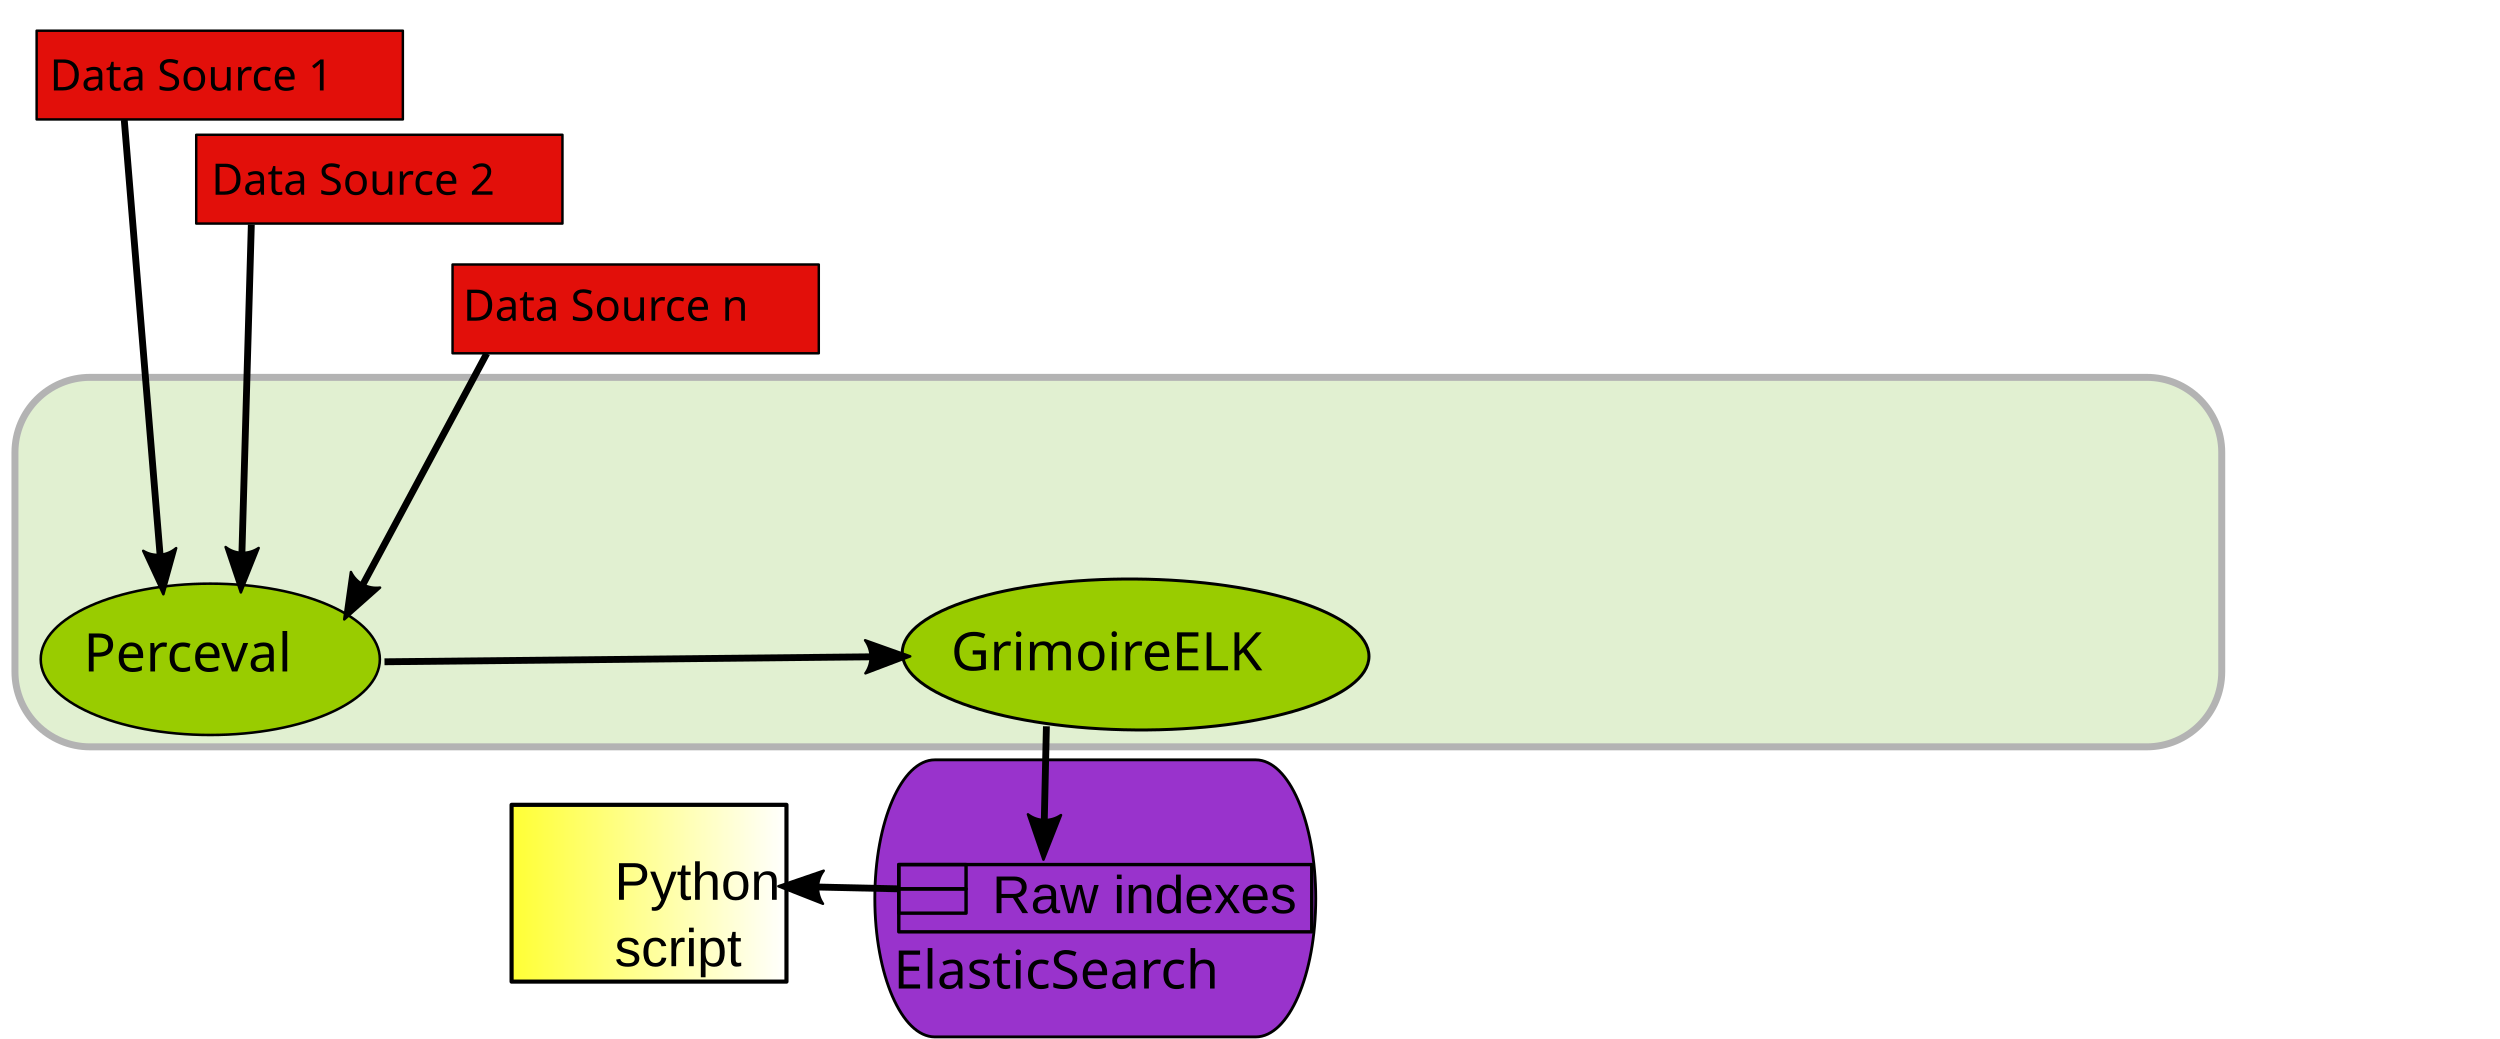
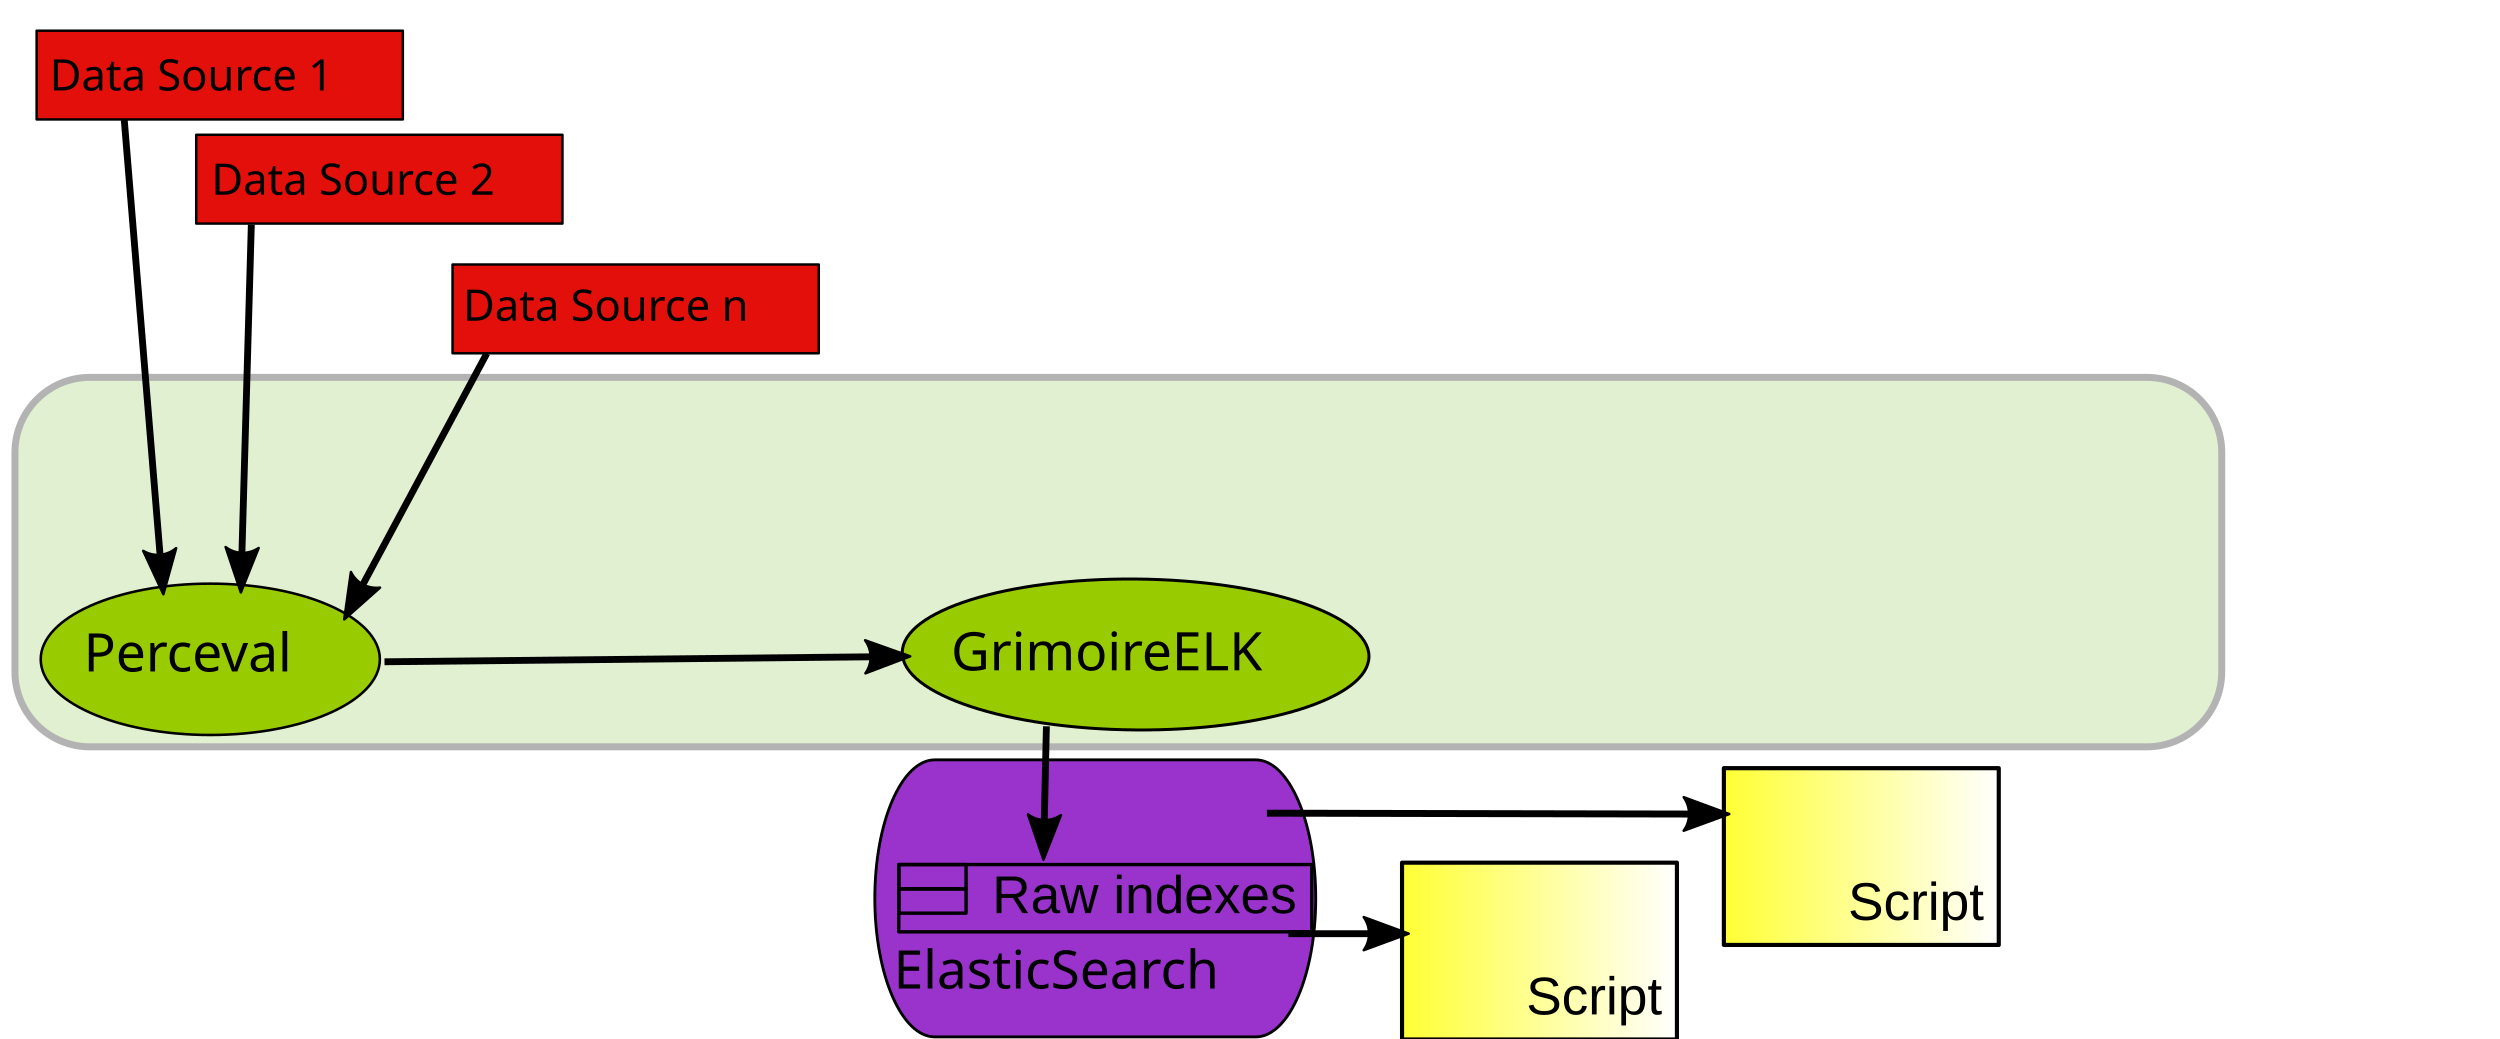
<svg xmlns="http://www.w3.org/2000/svg" xmlns:xlink="http://www.w3.org/1999/xlink" width="364.905mm" height="151.558mm" viewBox="0 0 364.905 151.558" version="1.1" id="svg8" style="enable-background:new">
  <defs id="defs2">
+     <marker orient="auto" refY="0" refX="0" id="marker1707" style="overflow:visible">
+       <path id="path1705" style="fill:#000000;fill-opacity:1;fill-rule:evenodd;stroke:#000000;stroke-width:0.625;stroke-linejoin:round;stroke-opacity:1" d="M 8.719,4.034 -2.207,0.016 8.719,-4.002 c -1.745,2.372 -1.735,5.617 -6e-7,8.035 z" transform="scale(-0.6)" />
+     </marker>
    <marker style="overflow:visible" id="marker1703" refX="0" refY="0" orient="auto">
      <path transform="scale(-0.6)" d="M 8.719,4.034 -2.207,0.016 8.719,-4.002 c -1.745,2.372 -1.735,5.617 -6e-7,8.035 z" style="fill:#000000;fill-opacity:1;fill-rule:evenodd;stroke:#000000;stroke-width:0.625;stroke-linejoin:round;stroke-opacity:1" id="path1701" />
    </marker>
    <marker orient="auto" refY="0" refX="0" id="marker1273" style="overflow:visible">
      <path id="path1271" style="fill:#000000;fill-opacity:1;fill-rule:evenodd;stroke:#000000;stroke-width:0.625;stroke-linejoin:round;stroke-opacity:1" d="M 8.719,4.034 -2.207,0.016 8.719,-4.002 c -1.745,2.372 -1.735,5.617 -6e-7,8.035 z" transform="scale(-0.6)" />
    </marker>
    <marker style="overflow:visible" id="marker2235" refX="0" refY="0" orient="auto">
      <path transform="scale(0.6)" d="M 8.719,4.034 -2.207,0.016 8.719,-4.002 c -1.745,2.372 -1.735,5.617 -6e-7,8.035 z" style="fill:#000000;fill-opacity:1;fill-rule:evenodd;stroke:#000000;stroke-width:0.625;stroke-linejoin:round;stroke-opacity:1" id="path2233" />
    </marker>
    <linearGradient id="linearGradient1700">
      <stop style="stop-color:#ffff33;stop-opacity:1;" offset="0" id="stop1696" />
      <stop style="stop-color:#ffff33;stop-opacity:0;" offset="1" id="stop1698" />
    </linearGradient>
    <marker style="overflow:visible" id="marker9514" refX="0" refY="0" orient="auto">
      <path transform="scale(-0.6)" d="M 8.719,4.034 -2.207,0.016 8.719,-4.002 c -1.745,2.372 -1.735,5.617 -6e-7,8.035 z" style="fill:#000000;fill-opacity:1;fill-rule:evenodd;stroke:#000000;stroke-width:0.625;stroke-linejoin:round;stroke-opacity:1" id="path9512" />
    </marker>
    <marker orient="auto" refY="0" refX="0" id="marker9294" style="overflow:visible">
      <path id="path9292" style="fill:#000000;fill-opacity:1;fill-rule:evenodd;stroke:#000000;stroke-width:0.625;stroke-linejoin:round;stroke-opacity:1" d="M 8.719,4.034 -2.207,0.016 8.719,-4.002 c -1.745,2.372 -1.735,5.617 -6e-7,8.035 z" transform="scale(-0.6)" />
    </marker>
    <marker style="overflow:visible" id="marker9080" refX="0" refY="0" orient="auto">
      <path transform="scale(-0.6)" d="M 8.719,4.034 -2.207,0.016 8.719,-4.002 c -1.745,2.372 -1.735,5.617 -6e-7,8.035 z" style="fill:#000000;fill-opacity:1;fill-rule:evenodd;stroke:#000000;stroke-width:0.625;stroke-linejoin:round;stroke-opacity:1" id="path9078" />
    </marker>
    <marker style="overflow:visible" id="marker8872" refX="0" refY="0" orient="auto">
      <path transform="scale(-0.6)" d="M 8.719,4.034 -2.207,0.016 8.719,-4.002 c -1.745,2.372 -1.735,5.617 -6e-7,8.035 z" style="fill:#000000;fill-opacity:1;fill-rule:evenodd;stroke:#000000;stroke-width:0.625;stroke-linejoin:round;stroke-opacity:1" id="path8870" />
    </marker>
    <marker style="overflow:visible" id="marker8670" refX="0" refY="0" orient="auto">
      <path transform="scale(-0.6)" d="M 8.719,4.034 -2.207,0.016 8.719,-4.002 c -1.745,2.372 -1.735,5.617 -6e-7,8.035 z" style="fill:#000000;fill-opacity:1;fill-rule:evenodd;stroke:#000000;stroke-width:0.625;stroke-linejoin:round;stroke-opacity:1" id="path8668" />
    </marker>
    <marker orient="auto" refY="0" refX="0" id="marker8474" style="overflow:visible">
      <path id="path8472" style="fill:#000000;fill-opacity:1;fill-rule:evenodd;stroke:#000000;stroke-width:0.625;stroke-linejoin:round;stroke-opacity:1" d="M 8.719,4.034 -2.207,0.016 8.719,-4.002 c -1.745,2.372 -1.735,5.617 -6e-7,8.035 z" transform="scale(-0.6)" />
    </marker>
    <marker style="overflow:visible" id="marker8284" refX="0" refY="0" orient="auto">
      <path transform="scale(-0.6)" d="M 8.719,4.034 -2.207,0.016 8.719,-4.002 c -1.745,2.372 -1.735,5.617 -6e-7,8.035 z" style="fill:#000000;fill-opacity:1;fill-rule:evenodd;stroke:#000000;stroke-width:0.625;stroke-linejoin:round;stroke-opacity:1" id="path8282" />
    </marker>
    <marker orient="auto" refY="0" refX="0" id="marker8100" style="overflow:visible">
      <path id="path8098" style="fill:#000000;fill-opacity:1;fill-rule:evenodd;stroke:#000000;stroke-width:0.625;stroke-linejoin:round;stroke-opacity:1" d="M 8.719,4.034 -2.207,0.016 8.719,-4.002 c -1.745,2.372 -1.735,5.617 -6e-7,8.035 z" transform="scale(-0.6)" />
    </marker>
    <marker orient="auto" refY="0" refX="0" id="TriangleOutM" style="overflow:visible">
      <path id="path5108" d="M 5.77,0 -2.88,5 V -5 Z" style="fill:#000000;fill-opacity:1;fill-rule:evenodd;stroke:#000000;stroke-width:1pt;stroke-opacity:1" transform="scale(0.4)" />
    </marker>
    <marker orient="auto" refY="0" refX="0" id="marker6744" style="overflow:visible">
      <path id="path6742" style="fill:#000000;fill-opacity:1;fill-rule:evenodd;stroke:#000000;stroke-width:0.625;stroke-linejoin:round;stroke-opacity:1" d="M 8.719,4.034 -2.207,0.016 8.719,-4.002 c -1.745,2.372 -1.735,5.617 -6e-7,8.035 z" transform="matrix(-1.1,0,0,-1.1,-1.1,0)" />
    </marker>
    <marker orient="auto" refY="0" refX="0" id="marker6628" style="overflow:visible">
      <path id="path6626" style="fill:#000000;fill-opacity:1;fill-rule:evenodd;stroke:#000000;stroke-width:0.625;stroke-linejoin:round;stroke-opacity:1" d="M 8.719,4.034 -2.207,0.016 8.719,-4.002 c -1.745,2.372 -1.735,5.617 -6e-7,8.035 z" transform="matrix(-1.1,0,0,-1.1,-1.1,0)" />
    </marker>
    <marker orient="auto" refY="0" refX="0" id="marker6518" style="overflow:visible">
      <path id="path6516" style="fill:#000000;fill-opacity:1;fill-rule:evenodd;stroke:#000000;stroke-width:0.625;stroke-linejoin:round;stroke-opacity:1" d="M 8.719,4.034 -2.207,0.016 8.719,-4.002 c -1.745,2.372 -1.735,5.617 -6e-7,8.035 z" transform="matrix(1.1,0,0,1.1,1.1,0)" />
    </marker>
    <marker orient="auto" refY="0" refX="0" id="marker6414" style="overflow:visible">
      <path id="path6412" style="fill:#000000;fill-opacity:1;fill-rule:evenodd;stroke:#000000;stroke-width:0.625;stroke-linejoin:round;stroke-opacity:1" d="M 8.719,4.034 -2.207,0.016 8.719,-4.002 c -1.745,2.372 -1.735,5.617 -6e-7,8.035 z" transform="matrix(-1.1,0,0,-1.1,-1.1,0)" />
    </marker>
    <marker orient="auto" refY="0" refX="0" id="marker6316" style="overflow:visible">
      <path id="path6314" style="fill:#000000;fill-opacity:1;fill-rule:evenodd;stroke:#000000;stroke-width:0.625;stroke-linejoin:round;stroke-opacity:1" d="M 8.719,4.034 -2.207,0.016 8.719,-4.002 c -1.745,2.372 -1.735,5.617 -6e-7,8.035 z" transform="matrix(-1.1,0,0,-1.1,-1.1,0)" />
    </marker>
    <marker orient="auto" refY="0" refX="0" id="marker6224" style="overflow:visible">
      <path id="path6222" style="fill:#000000;fill-opacity:1;fill-rule:evenodd;stroke:#000000;stroke-width:0.625;stroke-linejoin:round;stroke-opacity:1" d="M 8.719,4.034 -2.207,0.016 8.719,-4.002 c -1.745,2.372 -1.735,5.617 -6e-7,8.035 z" transform="matrix(-1.1,0,0,-1.1,-1.1,0)" />
    </marker>
    <marker orient="auto" refY="0" refX="0" id="marker5962" style="overflow:visible">
      <path id="path5960" style="fill:#000000;fill-opacity:1;fill-rule:evenodd;stroke:#000000;stroke-width:0.625;stroke-linejoin:round;stroke-opacity:1" d="M 8.719,4.034 -2.207,0.016 8.719,-4.002 c -1.745,2.372 -1.735,5.617 -6e-7,8.035 z" transform="matrix(-1.1,0,0,-1.1,-1.1,0)" />
    </marker>
    <marker orient="auto" refY="0" refX="0" id="Arrow2Lstart" style="overflow:visible">
      <path id="path4981" style="fill:#000000;fill-opacity:1;fill-rule:evenodd;stroke:#000000;stroke-width:0.625;stroke-linejoin:round;stroke-opacity:1" d="M 8.719,4.034 -2.207,0.016 8.719,-4.002 c -1.745,2.372 -1.735,5.617 -6e-7,8.035 z" transform="matrix(1.1,0,0,1.1,1.1,0)" />
    </marker>
    <marker orient="auto" refY="0" refX="0" id="marker5810" style="overflow:visible">
      <path id="path5808" style="fill:#000000;fill-opacity:1;fill-rule:evenodd;stroke:#000000;stroke-width:0.625;stroke-linejoin:round;stroke-opacity:1" d="M 8.719,4.034 -2.207,0.016 8.719,-4.002 c -1.745,2.372 -1.735,5.617 -6e-7,8.035 z" transform="matrix(-1.1,0,0,-1.1,-1.1,0)" />
    </marker>
    <marker orient="auto" refY="0" refX="0" id="marker5742" style="overflow:visible">
      <path id="path5740" style="fill:#000000;fill-opacity:1;fill-rule:evenodd;stroke:#000000;stroke-width:0.625;stroke-linejoin:round;stroke-opacity:1" d="M 8.719,4.034 -2.207,0.016 8.719,-4.002 c -1.745,2.372 -1.735,5.617 -6e-7,8.035 z" transform="matrix(-1.1,0,0,-1.1,-1.1,0)" />
    </marker>
    <marker orient="auto" refY="0" refX="0" id="marker5680" style="overflow:visible">
      <path id="path5678" style="fill:#000000;fill-opacity:1;fill-rule:evenodd;stroke:#000000;stroke-width:0.625;stroke-linejoin:round;stroke-opacity:1" d="M 8.719,4.034 -2.207,0.016 8.719,-4.002 c -1.745,2.372 -1.735,5.617 -6e-7,8.035 z" transform="matrix(-1.1,0,0,-1.1,-1.1,0)" />
    </marker>
    <marker orient="auto" refY="0" refX="0" id="marker5624" style="overflow:visible">
      <path id="path5622" style="fill:#000000;fill-opacity:1;fill-rule:evenodd;stroke:#000000;stroke-width:0.625;stroke-linejoin:round;stroke-opacity:1" d="M 8.719,4.034 -2.207,0.016 8.719,-4.002 c -1.745,2.372 -1.735,5.617 -6e-7,8.035 z" transform="matrix(-1.1,0,0,-1.1,-1.1,0)" />
    </marker>
    <marker orient="auto" refY="0" refX="0" id="marker5574" style="overflow:visible">
      <path id="path5572" style="fill:#000000;fill-opacity:1;fill-rule:evenodd;stroke:#000000;stroke-width:0.625;stroke-linejoin:round;stroke-opacity:1" d="M 8.719,4.034 -2.207,0.016 8.719,-4.002 c -1.745,2.372 -1.735,5.617 -6e-7,8.035 z" transform="matrix(-1.1,0,0,-1.1,-1.1,0)" />
    </marker>
    <marker orient="auto" refY="0" refX="0" id="marker5530" style="overflow:visible">
      <path id="path5528" style="fill:#000000;fill-opacity:1;fill-rule:evenodd;stroke:#000000;stroke-width:0.625;stroke-linejoin:round;stroke-opacity:1" d="M 8.719,4.034 -2.207,0.016 8.719,-4.002 c -1.745,2.372 -1.735,5.617 -6e-7,8.035 z" transform="matrix(-1.1,0,0,-1.1,-1.1,0)" />
    </marker>
    <marker orient="auto" refY="0" refX="0" id="Arrow2Lend" style="overflow:visible">
      <path id="path4984" style="fill:#000000;fill-opacity:1;fill-rule:evenodd;stroke:#000000;stroke-width:0.625;stroke-linejoin:round;stroke-opacity:1" d="M 8.719,4.034 -2.207,0.016 8.719,-4.002 c -1.745,2.372 -1.735,5.617 -6e-7,8.035 z" transform="matrix(-1.1,0,0,-1.1,-1.1,0)" />
    </marker>
    <marker orient="auto" refY="0" refX="0" id="Arrow1Lend" style="overflow:visible">
      <path id="path4966" d="M 0,0 5,-5 -12.5,0 5,5 Z" style="fill:#000000;fill-opacity:1;fill-rule:evenodd;stroke:#000000;stroke-width:1pt;stroke-opacity:1" transform="matrix(-0.8,0,0,-0.8,-10,0)" />
    </marker>
    <filter style="color-interpolation-filters:sRGB" id="filter3784">
      <feBlend mode="normal" in2="BackgroundImage" id="feBlend3786" />
    </filter>
    <filter style="color-interpolation-filters:sRGB" id="filter3784-3">
      <feBlend mode="normal" in2="BackgroundImage" id="feBlend3786-8" />
    </filter>
    <filter style="color-interpolation-filters:sRGB" id="filter3784-8">
      <feBlend mode="normal" in2="BackgroundImage" id="feBlend3786-0" />
    </filter>
    <marker orient="auto" refY="0" refX="0" id="Arrow2Lend-0" style="overflow:visible">
      <path id="path4984-8" style="fill:#000000;fill-opacity:1;fill-rule:evenodd;stroke:#000000;stroke-width:0.625;stroke-linejoin:round;stroke-opacity:1" d="M 8.719,4.034 -2.207,0.016 8.719,-4.002 c -1.745,2.372 -1.735,5.617 -6e-7,8.035 z" transform="matrix(-1.1,0,0,-1.1,-1.1,0)" />
    </marker>
-     <linearGradient xlink:href="#linearGradient1700" id="linearGradient310" gradientUnits="userSpaceOnUse" x1="335.812" y1="130.481" x2="376.678" y2="130.481" gradientTransform="matrix(0.9939932,0,0,1.478296,-312.6716,-49.58963)" />
+     <linearGradient xlink:href="#linearGradient1700" id="linearGradient3346" gradientUnits="userSpaceOnUse" gradientTransform="matrix(0.9939932,0,0,1.478296,-179.3724,-104.1693)" x1="335.812" y1="130.481" x2="376.678" y2="130.481" />
+     <linearGradient xlink:href="#linearGradient1700" id="linearGradient524" gradientUnits="userSpaceOnUse" gradientTransform="matrix(0.9939932,0,0,1.478296,-179.3724,-104.1693)" x1="335.812" y1="130.481" x2="376.678" y2="130.481" />
  </defs>
  <g id="layer1" transform="translate(-11.77302,-12.74219)">
    <g id="g4084" transform="translate(-4.628571,-4.435714)">
      <rect rx="8.764" ry="20.221" y="128.086" x="144.093" height="40.442" width="64.356" id="use3968-4" style="fill:#9933cc;fill-opacity:1;fill-rule:evenodd;stroke:#000000;stroke-width:0.416;stroke-linecap:butt;stroke-linejoin:round;stroke-miterlimit:4;stroke-dasharray:none;stroke-dashoffset:0;stroke-opacity:1" />
      <text id="text3721" y="161.467" x="146.837" style="font-style:normal;font-variant:normal;font-weight:normal;font-stretch:normal;font-size:7.761px;line-height:125%;font-family:'Arial Black';-inkscape-font-specification:'Arial Black, Normal';font-variant-ligatures:normal;font-variant-caps:normal;font-variant-numeric:normal;font-feature-settings:normal;text-align:start;letter-spacing:0px;word-spacing:0px;writing-mode:lr-tb;text-anchor:start;fill:#000000;fill-opacity:1;stroke:none;stroke-width:0.265px;stroke-linecap:butt;stroke-linejoin:miter;stroke-opacity:1" xml:space="preserve">
        <tspan style="stroke-width:0.265px" y="161.467" x="146.837" id="tspan3719">ElasticSearch</tspan>
      </text>
    </g>
    <rect style="opacity:0.3;fill:#99cc66;fill-opacity:1;fill-rule:evenodd;stroke:#000000;stroke-width:1.017;stroke-linecap:butt;stroke-linejoin:round;stroke-miterlimit:4;stroke-dasharray:none;stroke-dashoffset:0;stroke-opacity:1" id="rect9726" width="322.107" height="53.932" x="13.955" y="67.821" ry="10.959" />
    <text xml:space="preserve" style="font-style:normal;font-variant:normal;font-weight:normal;font-stretch:normal;font-size:11.289px;line-height:125%;font-family:'Arial Black';-inkscape-font-specification:'Arial Black, Normal';font-variant-ligatures:normal;font-variant-caps:normal;font-variant-numeric:normal;text-align:start;letter-spacing:0px;word-spacing:0px;writing-mode:lr-tb;text-anchor:start;fill:#000000;fill-opacity:1;stroke:none;stroke-width:0.265px;stroke-linecap:butt;stroke-linejoin:miter;stroke-opacity:1" x="28.911" y="122.037" id="text3701">
      <tspan id="tspan3699" x="28.911" y="132.158" style="stroke-width:0.265px" />
    </text>
    <g id="g3918" transform="translate(-71.74286,-5.014286)">
      <ellipse ry="11.046" rx="24.751" cy="113.991" cx="114.21" id="path3849" style="color:#000000;clip-rule:nonzero;display:inline;overflow:visible;visibility:visible;opacity:1;isolation:auto;mix-blend-mode:normal;color-interpolation:sRGB;color-interpolation-filters:linearRGB;solid-color:#000000;solid-opacity:1;fill:#99cc00;fill-opacity:1;fill-rule:evenodd;stroke:#000000;stroke-width:0.375;stroke-linecap:butt;stroke-linejoin:miter;stroke-miterlimit:4;stroke-dasharray:none;stroke-dashoffset:0;stroke-opacity:1;color-rendering:auto;image-rendering:auto;shape-rendering:auto;text-rendering:auto;enable-background:accumulate" />
      <text id="text3709" y="115.763" x="95.732" style="font-style:normal;font-variant:normal;font-weight:normal;font-stretch:normal;font-size:7.761px;line-height:125%;font-family:'Arial Black';-inkscape-font-specification:'Arial Black, Normal';font-variant-ligatures:normal;font-variant-caps:normal;font-variant-numeric:normal;font-feature-settings:normal;text-align:start;letter-spacing:0px;word-spacing:0px;writing-mode:lr-tb;text-anchor:start;fill:#000000;fill-opacity:1;stroke:none;stroke-width:0.265px;stroke-linecap:butt;stroke-linejoin:miter;stroke-opacity:1" xml:space="preserve">
        <tspan style="stroke-width:0.265px" y="115.763" x="95.732" id="tspan3707">Perceval</tspan>
      </text>
    </g>
    <g id="g3908" transform="translate(36.31862,-49.90252)">
      <ellipse transform="matrix(0.9999686,0.00792397,0,1,0,0)" ry="11.014" rx="34.062" cy="157.056" cx="141.216" id="path3849-8" style="color:#000000;clip-rule:nonzero;display:inline;overflow:visible;visibility:visible;opacity:1;isolation:auto;mix-blend-mode:normal;color-interpolation:sRGB;color-interpolation-filters:linearRGB;solid-color:#000000;solid-opacity:1;fill:#99cc00;fill-opacity:1;fill-rule:evenodd;stroke:#000000;stroke-width:0.439;stroke-linecap:butt;stroke-linejoin:miter;stroke-miterlimit:4;stroke-dasharray:none;stroke-dashoffset:0;stroke-opacity:1;color-rendering:auto;image-rendering:auto;shape-rendering:auto;text-rendering:auto;enable-background:accumulate" />
      <text id="text3717" y="160.493" x="114.279" style="font-style:normal;font-variant:normal;font-weight:normal;font-stretch:normal;font-size:7.761px;line-height:125%;font-family:'Arial Black';-inkscape-font-specification:'Arial Black, Normal';font-variant-ligatures:normal;font-variant-caps:normal;font-variant-numeric:normal;font-feature-settings:normal;text-align:start;letter-spacing:0px;word-spacing:0px;writing-mode:lr-tb;text-anchor:start;fill:#000000;fill-opacity:1;stroke:none;stroke-width:0.265px;stroke-linecap:butt;stroke-linejoin:miter;stroke-opacity:1" xml:space="preserve">
        <tspan style="stroke-width:0.265px" y="160.493" x="114.279" id="tspan3715">GrimoireELK</tspan>
      </text>
    </g>
    <text xml:space="preserve" style="font-style:normal;font-variant:normal;font-weight:normal;font-stretch:normal;font-size:7.761px;line-height:125%;font-family:'Arial Black';-inkscape-font-specification:'Arial Black, Normal';font-variant-ligatures:normal;font-variant-caps:normal;font-variant-numeric:normal;font-feature-settings:normal;text-align:start;letter-spacing:0px;word-spacing:0px;writing-mode:lr-tb;text-anchor:start;fill:#000000;fill-opacity:1;stroke:none;stroke-width:0.265px;stroke-linecap:butt;stroke-linejoin:miter;stroke-opacity:1" x="127.234" y="161.857" id="text3745">
      <tspan id="tspan3743" x="127.234" y="168.815" style="stroke-width:0.265px" />
    </text>
    <g id="g3837" transform="translate(-3.064097,-81.90682)">
      <rect y="99.126" x="20.183" height="12.955" width="53.457" id="rect3781" style="opacity:1;fill:#e20f0a;fill-opacity:1;fill-rule:evenodd;stroke:#000000;stroke-width:0.359;stroke-linecap:butt;stroke-linejoin:round;stroke-miterlimit:4;stroke-dasharray:none;stroke-dashoffset:0;stroke-opacity:1;filter:url(#filter3784)" />
      <text id="text3749" y="107.854" x="22.092" style="font-style:normal;font-variant:normal;font-weight:normal;font-stretch:normal;font-size:7.761px;line-height:125%;font-family:'Arial Black';-inkscape-font-specification:'Arial Black, Normal';font-variant-ligatures:normal;font-variant-caps:normal;font-variant-numeric:normal;font-feature-settings:normal;text-align:start;letter-spacing:0px;word-spacing:0px;writing-mode:lr-tb;text-anchor:start;fill:#000000;fill-opacity:1;stroke:none;stroke-width:0.265px;stroke-linecap:butt;stroke-linejoin:miter;stroke-opacity:1" xml:space="preserve">
        <tspan style="font-style:normal;font-variant:normal;font-weight:normal;font-stretch:normal;font-size:6.35px;font-family:'Arial Black';-inkscape-font-specification:'Arial Black, Normal';font-variant-ligatures:normal;font-variant-caps:normal;font-variant-numeric:normal;font-feature-settings:normal;text-align:start;writing-mode:lr-tb;text-anchor:start;stroke-width:0.265px" y="107.854" x="22.092" id="tspan3747">Data Source 1</tspan>
      </text>
    </g>
    <g id="g3847" transform="translate(20.63973,-79.05038)">
      <rect y="111.468" x="19.774" height="12.955" width="53.457" id="rect3781-5" style="opacity:1;fill:#e20f0a;fill-opacity:1;fill-rule:evenodd;stroke:#000000;stroke-width:0.359;stroke-linecap:butt;stroke-linejoin:round;stroke-miterlimit:4;stroke-dasharray:none;stroke-dashoffset:0;stroke-opacity:1;filter:url(#filter3784-3)" />
      <text id="text3749-1" y="120.218" x="21.991" style="font-style:normal;font-variant:normal;font-weight:normal;font-stretch:normal;font-size:7.761px;line-height:125%;font-family:'Arial Black';-inkscape-font-specification:'Arial Black, Normal';font-variant-ligatures:normal;font-variant-caps:normal;font-variant-numeric:normal;font-feature-settings:normal;text-align:start;letter-spacing:0px;word-spacing:0px;writing-mode:lr-tb;text-anchor:start;fill:#000000;fill-opacity:1;stroke:none;stroke-width:0.265px;stroke-linecap:butt;stroke-linejoin:miter;stroke-opacity:1" xml:space="preserve">
        <tspan style="font-style:normal;font-variant:normal;font-weight:normal;font-stretch:normal;font-size:6.35px;font-family:'Arial Black';-inkscape-font-specification:'Arial Black, Normal';font-variant-ligatures:normal;font-variant-caps:normal;font-variant-numeric:normal;font-feature-settings:normal;text-align:start;writing-mode:lr-tb;text-anchor:start;stroke-width:0.265px" y="120.218" x="21.991" id="tspan3747-3">Data Source 2</tspan>
      </text>
    </g>
    <g id="g3842" transform="translate(57.6449,-80.43513)">
      <rect y="131.787" x="20.183" height="12.955" width="53.457" id="rect3781-4" style="opacity:1;fill:#e20f0a;fill-opacity:1;fill-rule:evenodd;stroke:#000000;stroke-width:0.359;stroke-linecap:butt;stroke-linejoin:round;stroke-miterlimit:4;stroke-dasharray:none;stroke-dashoffset:0;stroke-opacity:1;filter:url(#filter3784-8)" />
      <text id="text3749-5" y="139.992" x="21.718" style="font-style:normal;font-variant:normal;font-weight:normal;font-stretch:normal;font-size:7.761px;line-height:125%;font-family:'Arial Black';-inkscape-font-specification:'Arial Black, Normal';font-variant-ligatures:normal;font-variant-caps:normal;font-variant-numeric:normal;font-feature-settings:normal;text-align:start;letter-spacing:0px;word-spacing:0px;writing-mode:lr-tb;text-anchor:start;fill:#000000;fill-opacity:1;stroke:none;stroke-width:0.265px;stroke-linecap:butt;stroke-linejoin:miter;stroke-opacity:1" xml:space="preserve">
        <tspan style="font-style:normal;font-variant:normal;font-weight:normal;font-stretch:normal;font-size:6.35px;font-family:'Arial Black';-inkscape-font-specification:'Arial Black, Normal';font-variant-ligatures:normal;font-variant-caps:normal;font-variant-numeric:normal;font-feature-settings:normal;text-align:start;writing-mode:lr-tb;text-anchor:start;stroke-width:0.265px" y="139.992" x="21.718" id="tspan3747-2">Data Source n</tspan>
      </text>
    </g>
    <path style="fill:#000000;fill-opacity:1;fill-rule:evenodd;stroke:#000000;stroke-width:1;stroke-linecap:butt;stroke-linejoin:round;stroke-miterlimit:4;stroke-dasharray:none;stroke-dashoffset:0;stroke-opacity:1;marker-end:url(#marker9514)" d="m 29.91,30.248 c 1.864,22.637 3.727,45.275 5.591,67.913" id="path4154" />
    <path style="fill:#000000;fill-opacity:1;fill-rule:evenodd;stroke:#000000;stroke-width:1;stroke-linecap:butt;stroke-linejoin:round;stroke-miterlimit:4;stroke-dasharray:none;stroke-dashoffset:0;stroke-opacity:1;marker-end:url(#marker9294)" d="m 48.457,45.522 c -0.5,17.455 -1,34.911 -1.5,52.366" id="path5524" />
    <path style="fill:#000000;fill-opacity:1;fill-rule:evenodd;stroke:#000000;stroke-width:1;stroke-linecap:butt;stroke-linejoin:round;stroke-miterlimit:4;stroke-dasharray:none;stroke-dashoffset:0;stroke-opacity:1;marker-end:url(#marker9080)" d="M 82.822,64.341 C 76.095,76.887 69.367,89.433 62.639,101.979" id="path5568" />
    <path style="fill:#000000;fill-opacity:1;fill-rule:evenodd;stroke:#000000;stroke-width:1;stroke-linecap:butt;stroke-linejoin:round;stroke-miterlimit:4;stroke-dasharray:none;stroke-dashoffset:0;stroke-opacity:1;marker-end:url(#marker8100)" d="m 164.508,118.753 c -0.136,6.045 -0.273,12.091 -0.409,18.137" id="path5804" />
    <g id="g1455">
      <text id="text178" y="146.027" x="156.599" style="font-style:normal;font-variant:normal;font-weight:normal;font-stretch:normal;font-size:7.761px;line-height:125%;font-family:Arial;-inkscape-font-specification:'Arial, Normal';font-variant-ligatures:normal;font-variant-caps:normal;font-variant-numeric:normal;font-feature-settings:normal;text-align:start;letter-spacing:0px;word-spacing:0px;writing-mode:lr-tb;text-anchor:start;fill:#000000;fill-opacity:1;stroke:none;stroke-width:0.265px;stroke-linecap:butt;stroke-linejoin:miter;stroke-opacity:1" xml:space="preserve">
        <tspan style="font-style:normal;font-variant:normal;font-weight:normal;font-stretch:normal;font-size:7.761px;font-family:Arial;-inkscape-font-specification:'Arial, Normal';font-variant-ligatures:normal;font-variant-caps:normal;font-variant-numeric:normal;font-feature-settings:normal;text-align:start;writing-mode:lr-tb;text-anchor:start;stroke-width:0.265px" y="146.027" x="156.599" id="tspan176">Raw indexes</tspan>
      </text>
      <rect ry="0" y="138.936" x="142.962" height="9.819" width="60.276" id="rect180" style="fill:none;fill-opacity:1;fill-rule:evenodd;stroke:#000000;stroke-width:0.5;stroke-linecap:butt;stroke-linejoin:round;stroke-miterlimit:4;stroke-dasharray:none;stroke-dashoffset:0;stroke-opacity:1" />
      <rect y="138.936" x="142.962" height="3.546" width="9.819" id="rect1387" style="fill:none;fill-opacity:1;fill-rule:evenodd;stroke:#000000;stroke-width:0.5;stroke-linecap:butt;stroke-linejoin:round;stroke-miterlimit:4;stroke-dasharray:none;stroke-dashoffset:0;stroke-opacity:1" />
      <rect y="142.481" x="142.962" height="3.546" width="9.819" id="rect1387-2" style="fill:none;fill-opacity:1;fill-rule:evenodd;stroke:#000000;stroke-width:0.5;stroke-linecap:butt;stroke-linejoin:round;stroke-miterlimit:4;stroke-dasharray:none;stroke-dashoffset:0;stroke-opacity:1;enable-background:new" />
    </g>
-     <g id="g1650" transform="translate(65.07274,-0.1791512)">
-       <rect ry="0" y="130.397" x="21.372" height="25.804" width="40.123" id="rect1682-5" style="fill:url(#linearGradient310);fill-opacity:1;fill-rule:evenodd;stroke:#000000;stroke-width:0.606;stroke-linecap:butt;stroke-linejoin:round;stroke-miterlimit:4;stroke-dasharray:none;stroke-dashoffset:0;stroke-opacity:1" />
-       <text id="text1686-6" y="144.256" x="36.41" style="font-style:normal;font-variant:normal;font-weight:normal;font-stretch:normal;font-size:7.761px;line-height:125%;font-family:Arial;-inkscape-font-specification:'Arial, Normal';font-variant-ligatures:normal;font-variant-caps:normal;font-variant-numeric:normal;font-feature-settings:normal;text-align:start;letter-spacing:0px;word-spacing:0px;writing-mode:lr-tb;text-anchor:start;fill:#000000;fill-opacity:1;stroke:none;stroke-width:0.265px;stroke-linecap:butt;stroke-linejoin:miter;stroke-opacity:1" xml:space="preserve">
-         <tspan style="stroke-width:0.265px" y="144.256" x="36.41" id="tspan1684-3">Python</tspan>
-         <tspan id="tspan315" style="stroke-width:0.265px" y="153.957" x="36.41">script</tspan>
+     <path style="fill:#000000;fill-opacity:1;fill-rule:evenodd;stroke:#000000;stroke-width:1;stroke-linecap:butt;stroke-linejoin:round;stroke-miterlimit:4;stroke-dasharray:none;stroke-dashoffset:0;stroke-opacity:1;marker-end:url(#marker1273)" d="m 67.894,109.336 c 25.136,-0.257 50.272,-0.514 75.407,-0.771" id="path288" />
+     <g style="enable-background:new" id="g644-6" transform="translate(61.74681,62.84007)">
+       <rect ry="0" y="75.818" x="154.671" height="25.804" width="40.123" id="rect1682-5-8" style="fill:url(#linearGradient524);fill-opacity:1;fill-rule:evenodd;stroke:#000000;stroke-width:0.606;stroke-linecap:butt;stroke-linejoin:round;stroke-miterlimit:4;stroke-dasharray:none;stroke-dashoffset:0;stroke-opacity:1" />
+       <text id="text1686-6-7" y="97.969" x="172.795" style="font-style:normal;font-variant:normal;font-weight:normal;font-stretch:normal;font-size:7.761px;line-height:125%;font-family:Arial;-inkscape-font-specification:'Arial, Normal';font-variant-ligatures:normal;font-variant-caps:normal;font-variant-numeric:normal;font-feature-settings:normal;text-align:start;letter-spacing:0px;word-spacing:0px;writing-mode:lr-tb;text-anchor:start;fill:#000000;fill-opacity:1;stroke:none;stroke-width:0.265px;stroke-linecap:butt;stroke-linejoin:miter;stroke-opacity:1" xml:space="preserve">
+         <tspan id="tspan637-9" style="stroke-width:0.265px" y="97.969" x="172.795">Script</tspan>
      </text>
    </g>
-     <path style="fill:#000000;fill-opacity:1;fill-rule:evenodd;stroke:#000000;stroke-width:1;stroke-linecap:butt;stroke-linejoin:round;stroke-miterlimit:4;stroke-dasharray:none;stroke-dashoffset:0;stroke-opacity:1;marker-end:url(#marker1273)" d="m 67.894,109.336 c 25.136,-0.257 50.272,-0.514 75.407,-0.771" id="path288" />
-     <path style="fill:#000000;fill-opacity:1;fill-rule:evenodd;stroke:#000000;stroke-width:1;stroke-linecap:butt;stroke-linejoin:round;stroke-miterlimit:4;stroke-dasharray:none;stroke-dashoffset:0;stroke-opacity:1;marker-end:url(#marker1703)" d="m 142.962,142.481 c -5.415,-0.12 -10.83,-0.24 -16.246,-0.359" id="path1691" />
+     <g style="enable-background:new" id="g644-6-0" transform="translate(108.7225,49.04668)">
+       <rect ry="0" y="75.818" x="154.671" height="25.804" width="40.123" id="rect1682-5-8-4" style="fill:url(#linearGradient3346);fill-opacity:1;fill-rule:evenodd;stroke:#000000;stroke-width:0.606;stroke-linecap:butt;stroke-linejoin:round;stroke-miterlimit:4;stroke-dasharray:none;stroke-dashoffset:0;stroke-opacity:1" />
+       <text id="text1686-6-7-6" y="97.969" x="172.795" style="font-style:normal;font-variant:normal;font-weight:normal;font-stretch:normal;font-size:7.761px;line-height:125%;font-family:Arial;-inkscape-font-specification:'Arial, Normal';font-variant-ligatures:normal;font-variant-caps:normal;font-variant-numeric:normal;font-feature-settings:normal;text-align:start;letter-spacing:0px;word-spacing:0px;writing-mode:lr-tb;text-anchor:start;fill:#000000;fill-opacity:1;stroke:none;stroke-width:0.265px;stroke-linecap:butt;stroke-linejoin:miter;stroke-opacity:1" xml:space="preserve">
+         <tspan id="tspan637-9-7" style="stroke-width:0.265px" y="97.969" x="172.795">Script</tspan>
+       </text>
+     </g>
+     <path style="fill:#000000;fill-opacity:1;fill-rule:evenodd;stroke:#000000;stroke-width:1;stroke-linecap:butt;stroke-linejoin:round;stroke-miterlimit:4;stroke-dasharray:none;stroke-dashoffset:0;stroke-opacity:1;marker-end:url(#marker1703)" d="m 199.828,149.027 c 5.41,0 10.819,0 16.228,0" id="path526" />
+     <path style="fill:#000000;fill-opacity:1;fill-rule:evenodd;stroke:#000000;stroke-width:1.013;stroke-linecap:butt;stroke-linejoin:round;stroke-miterlimit:4;stroke-dasharray:none;stroke-dashoffset:0;stroke-opacity:1;marker-end:url(#marker1707)" d="m 196.692,131.435 c 22.047,0.045 44.093,0.091 66.14,0.136" id="path1521" />
  </g>
</svg>
